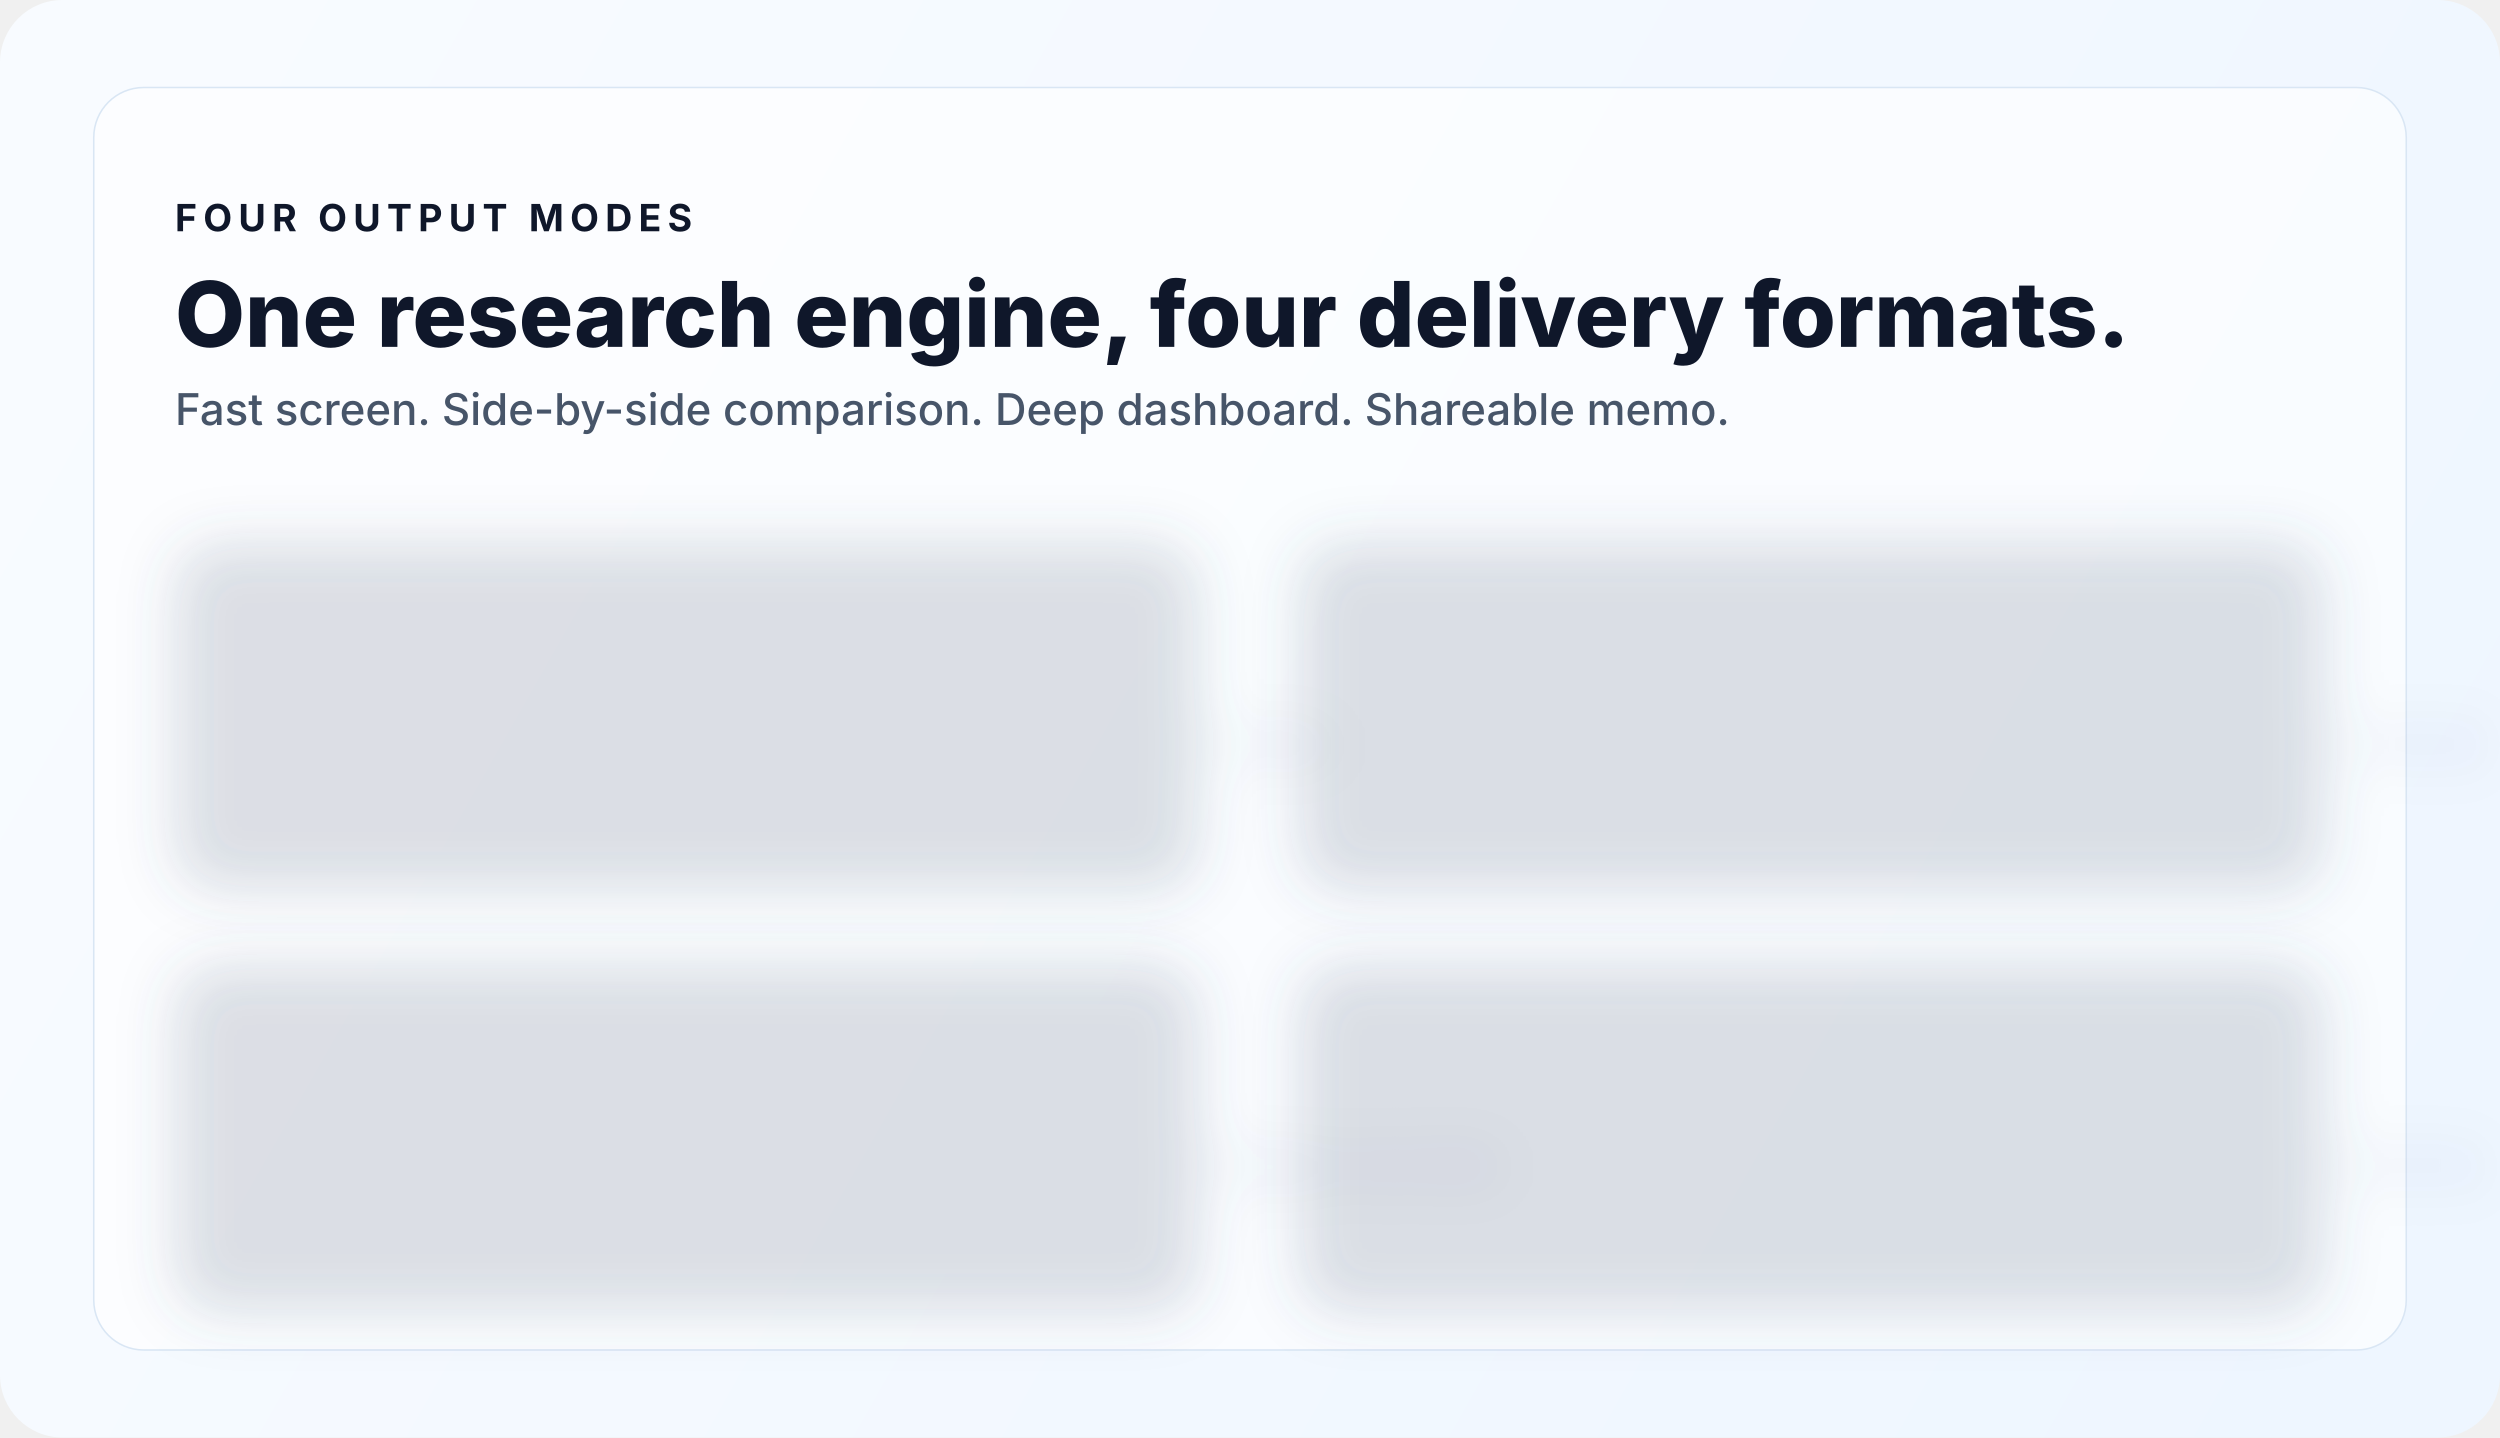
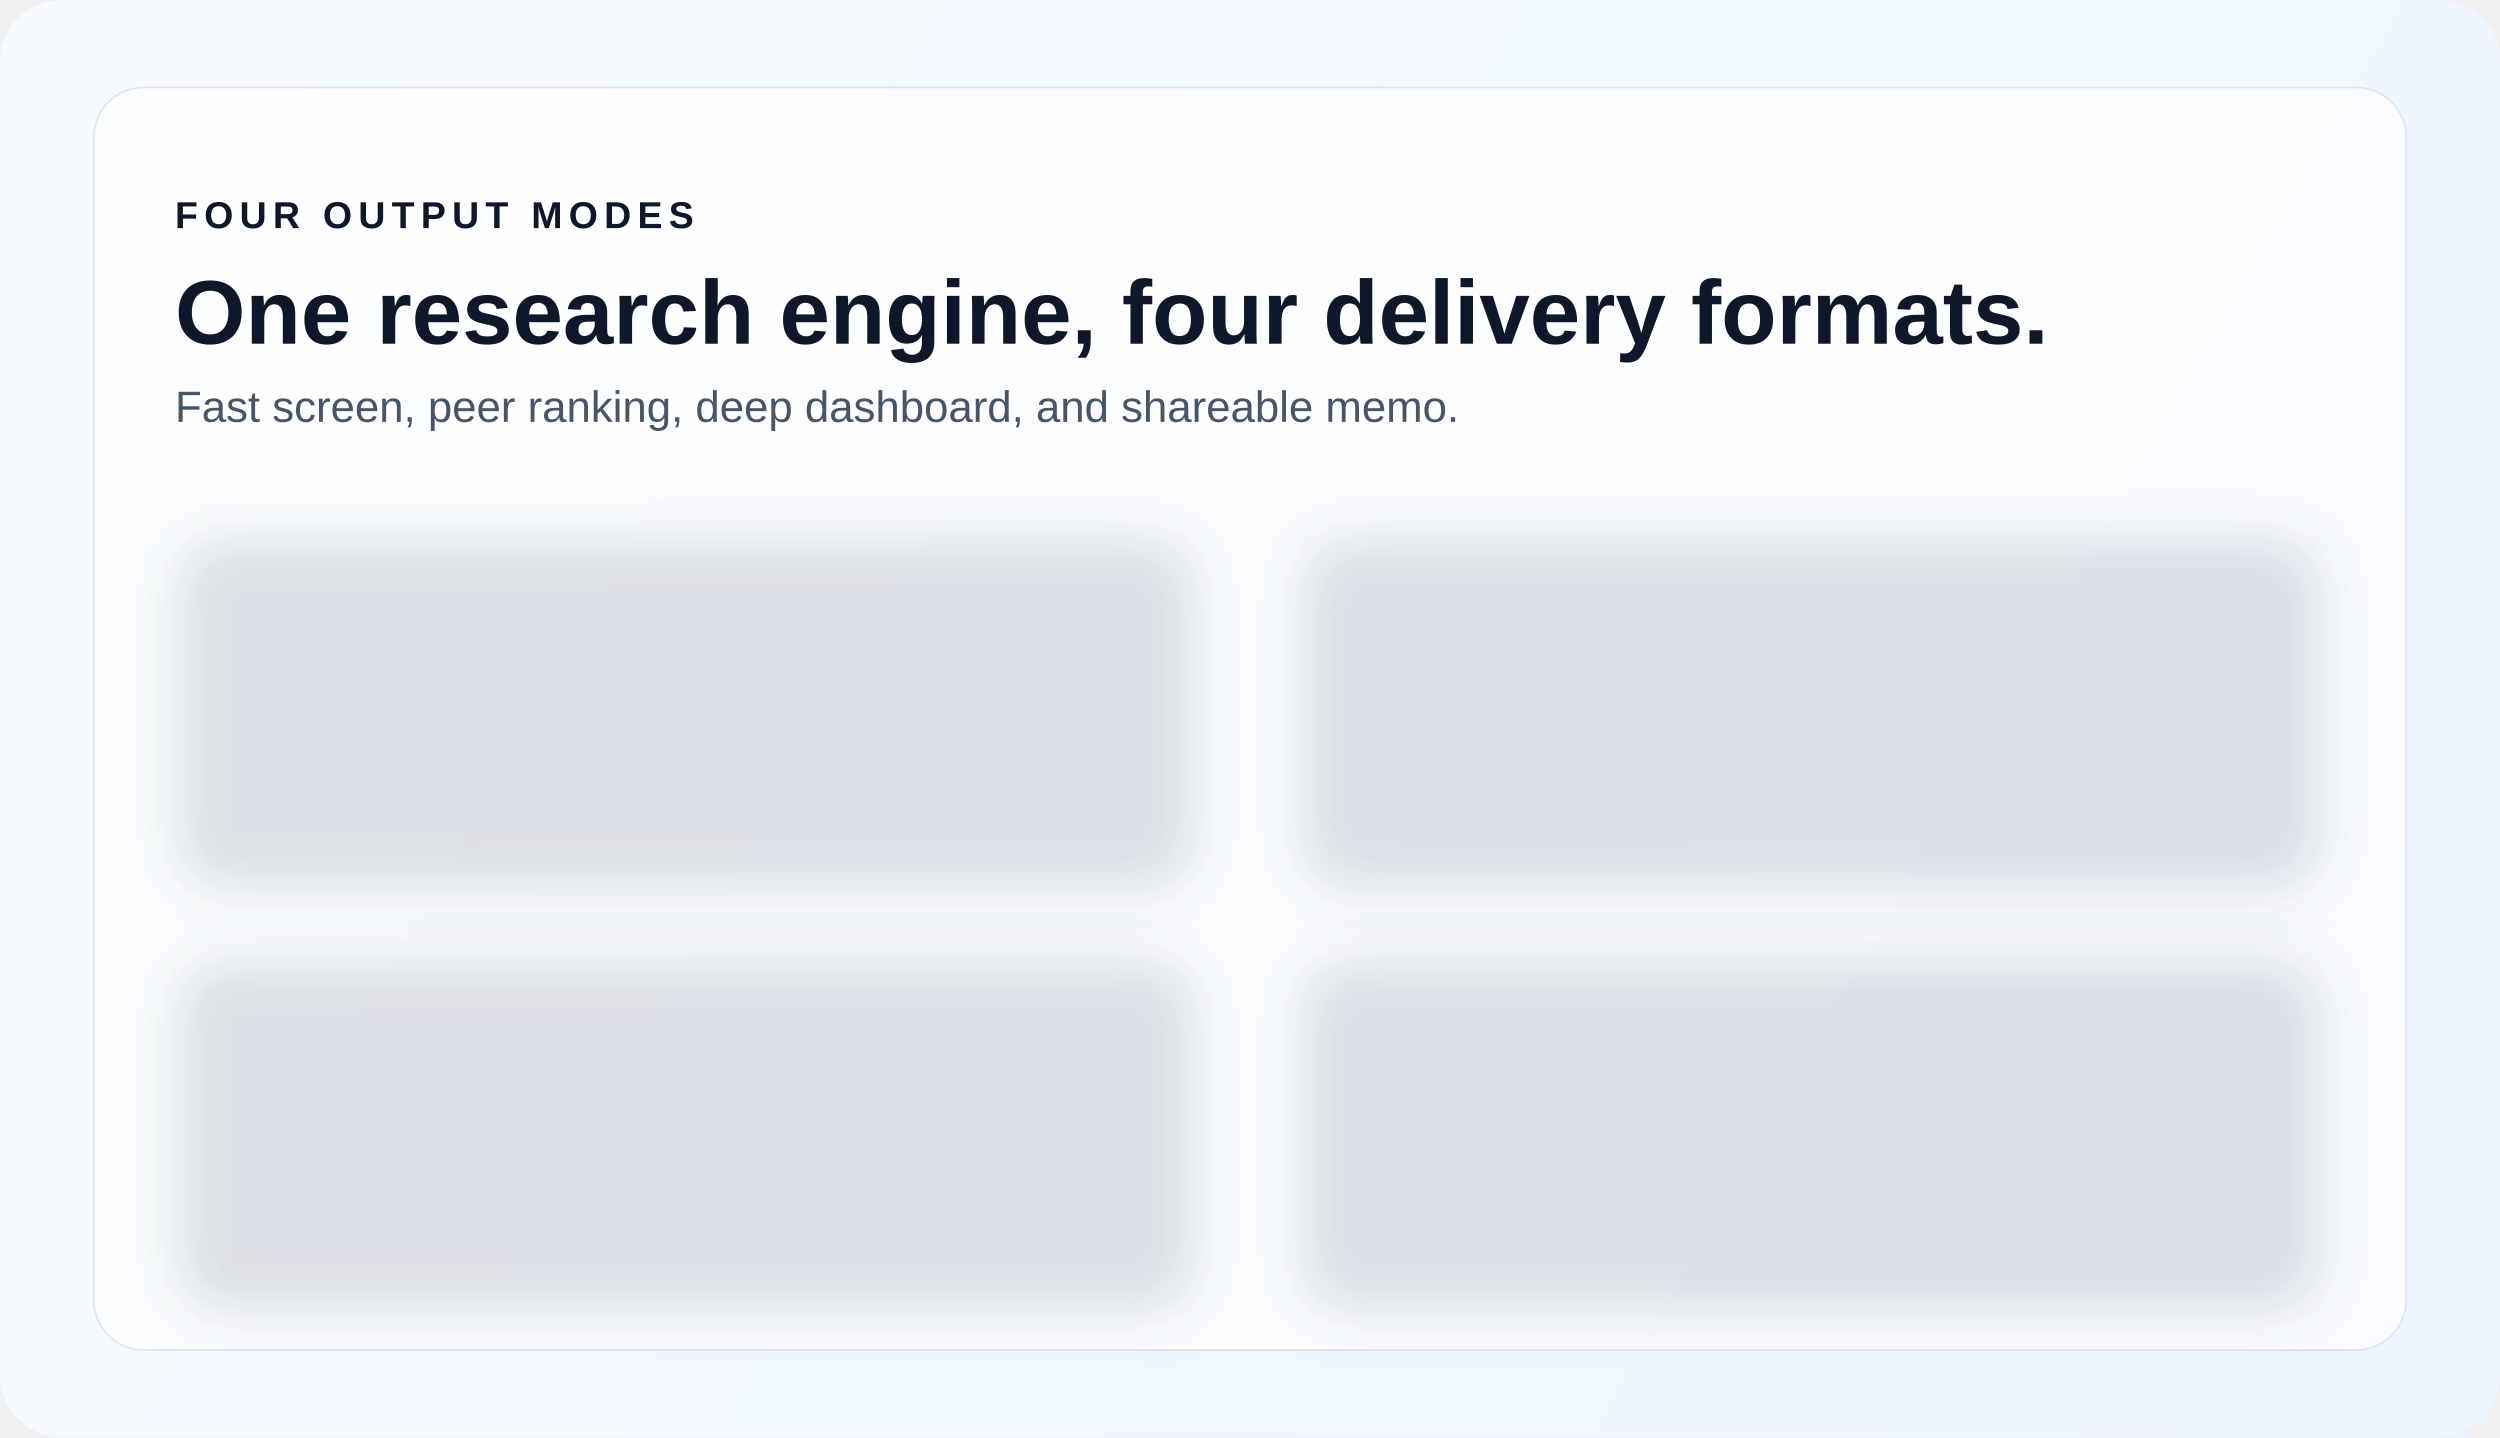
<svg xmlns="http://www.w3.org/2000/svg" width="1600" height="920" viewBox="0 0 1600 920" fill="none">
  <defs>
-     <linearGradient id="bg" x1="84" y1="54" x2="1526" y2="872" gradientUnits="userSpaceOnUse">
-       <stop offset="0" stop-color="#F8FBFF" />
-       <stop offset="1" stop-color="#EEF6FF" />
+     <linearGradient id="bg" x1="96" y1="64" x2="1516" y2="868" gradientUnits="userSpaceOnUse">
+       <stop offset="0" stop-color="#F7FBFF" />
+       <stop offset="1" stop-color="#EDF5FF" />
    </linearGradient>
    <linearGradient id="modeA" x1="0" y1="0" x2="1" y2="1">
      <stop offset="0" stop-color="#0F172A" />
      <stop offset="1" stop-color="#334155" />
    </linearGradient>
    <linearGradient id="modeB" x1="0" y1="0" x2="1" y2="1">
      <stop offset="0" stop-color="#0F766E" />
      <stop offset="1" stop-color="#14B8A6" />
    </linearGradient>
    <linearGradient id="modeC" x1="0" y1="0" x2="1" y2="1">
-       <stop offset="0" stop-color="#1D4ED8" />
+       <stop offset="0" stop-color="#2563EB" />
      <stop offset="1" stop-color="#38BDF8" />
    </linearGradient>
    <linearGradient id="modeD" x1="0" y1="0" x2="1" y2="1">
      <stop offset="0" stop-color="#EA580C" />
      <stop offset="1" stop-color="#FDBA74" />
    </linearGradient>
-     <filter id="softShadow" x="0" y="0" width="1600" height="920" filterUnits="userSpaceOnUse">
+     <filter id="shadow" x="0" y="0" width="1600" height="920" filterUnits="userSpaceOnUse">
      <feOffset dy="16" />
      <feGaussianBlur stdDeviation="18" />
      <feColorMatrix type="matrix" values="0 0 0 0 0.059 0 0 0 0 0.094 0 0 0 0 0.157 0 0 0 0.18 0" />
    </filter>
  </defs>
  <rect width="1600" height="920" rx="40" fill="url(#bg)" />
-   <rect x="60" y="56" width="1480" height="808" rx="32" fill="white" fill-opacity="0.62" stroke="#D9E6F4" />
-   <text x="112" y="148" fill="#0F172A" font-family="Inter, Arial, sans-serif" font-size="24" font-weight="700" letter-spacing="4">FOUR OUTPUT MODES</text>
-   <text x="112" y="222" fill="#0F172A" font-family="Inter, Arial, sans-serif" font-size="58" font-weight="800">One research engine, four delivery formats.</text>
-   <text x="112" y="272" fill="#475569" font-family="Inter, Arial, sans-serif" font-size="28" font-weight="500">Fast screen. Side-by-side comparison. Deep dashboard. Shareable memo.</text>
-   <g filter="url(#softShadow)">
-     <rect x="112" y="332" width="654" height="222" rx="28" fill="white" />
-     <rect x="112" y="332" width="654" height="58" rx="28" fill="#F8FAFC" />
-     <rect x="138" y="405" width="122" height="42" rx="21" fill="url(#modeA)" />
-     <text x="176" y="433" fill="white" font-family="Inter, Arial, sans-serif" font-size="22" font-weight="800">A</text>
-     <text x="278" y="430" fill="#0F172A" font-family="Inter, Arial, sans-serif" font-size="28" font-weight="800">Quick Briefing</text>
-     <text x="278" y="466" fill="#475569" font-family="Inter, Arial, sans-serif" font-size="20" font-weight="500">Single-page screen for fast triage and immediate next steps.</text>
-     <rect x="138" y="492" width="236" height="16" rx="8" fill="#E2E8F0" />
-     <rect x="138" y="520" width="198" height="16" rx="8" fill="#CBD5E1" />
-     <rect x="472" y="412" width="248" height="104" rx="20" fill="#F8FAFC" />
-     <path d="M498 490C532 470 558 458 586 440C614 422 638 430 694 390" stroke="#334155" stroke-width="8" stroke-linecap="round" />
+   <rect x="60" y="56" width="1480" height="808" rx="32" fill="white" fill-opacity="0.70" stroke="#D8E5F4" />
+   <g font-family="Segoe UI, Arial, sans-serif">
+     <text x="112" y="146" fill="#0F172A" font-size="24" font-weight="700" letter-spacing="4">FOUR OUTPUT MODES</text>
+     <text x="112" y="220" fill="#0F172A" font-size="58" font-weight="800">One research engine, four delivery formats.</text>
+     <text x="112" y="270" fill="#475569" font-size="28" font-weight="500">Fast screen, peer ranking, deep dashboard, and shareable memo.</text>
  </g>
-   <g filter="url(#softShadow)">
-     <rect x="832" y="332" width="654" height="222" rx="28" fill="white" />
-     <rect x="832" y="332" width="654" height="58" rx="28" fill="#F8FAFC" />
-     <rect x="858" y="405" width="122" height="42" rx="21" fill="url(#modeB)" />
-     <text x="896" y="433" fill="white" font-family="Inter, Arial, sans-serif" font-size="22" font-weight="800">B</text>
-     <text x="998" y="430" fill="#0F172A" font-family="Inter, Arial, sans-serif" font-size="28" font-weight="800">Peer Comparison</text>
-     <text x="998" y="466" fill="#475569" font-family="Inter, Arial, sans-serif" font-size="20" font-weight="500">Rank 2-5 names on the same framework and surface a best pick.</text>
-     <rect x="858" y="492" width="286" height="16" rx="8" fill="#E2E8F0" />
-     <rect x="858" y="520" width="254" height="16" rx="8" fill="#CBD5E1" />
-     <rect x="1232" y="412" width="208" height="104" rx="20" fill="#F8FAFC" />
+   <g filter="url(#shadow)" font-family="Segoe UI, Arial, sans-serif">
+     <rect x="112" y="328" width="654" height="226" rx="28" fill="white" />
+     <rect x="112" y="328" width="654" height="58" rx="28" fill="#F8FAFC" />
+     <rect x="138" y="404" width="128" height="42" rx="21" fill="url(#modeA)" />
+     <text x="188" y="432" fill="white" font-size="22" font-weight="800" text-anchor="middle">Mode A</text>
+     <text x="286" y="430" fill="#0F172A" font-size="28" font-weight="800">Quick Briefing</text>
+     <text x="286" y="466" fill="#475569" font-size="20" font-weight="500">Single-page screen for fast triage,</text>
+     <text x="286" y="494" fill="#475569" font-size="20" font-weight="500">verdict, and immediate next steps.</text>
+     <rect x="138" y="512" width="236" height="16" rx="8" fill="#E2E8F0" />
+     <rect x="138" y="538" width="198" height="16" rx="8" fill="#CBD5E1" />
+     <rect x="474" y="408" width="246" height="116" rx="22" fill="#F8FAFC" />
+     <path d="M500 500C534 480 562 466 590 448C620 430 646 438 694 398" stroke="#334155" stroke-width="8" stroke-linecap="round" />
+     <rect x="500" y="432" width="78" height="12" rx="6" fill="#CBD5E1" />
+     <rect x="500" y="454" width="98" height="12" rx="6" fill="#E2E8F0" />
+   </g>
+   <g filter="url(#shadow)" font-family="Segoe UI, Arial, sans-serif">
+     <rect x="832" y="328" width="654" height="226" rx="28" fill="white" />
+     <rect x="832" y="328" width="654" height="58" rx="28" fill="#F8FAFC" />
+     <rect x="858" y="404" width="128" height="42" rx="21" fill="url(#modeB)" />
+     <text x="908" y="432" fill="white" font-size="22" font-weight="800" text-anchor="middle">Mode B</text>
+     <text x="1006" y="430" fill="#0F172A" font-size="28" font-weight="800">Peer Comparison</text>
+     <text x="1006" y="466" fill="#475569" font-size="20" font-weight="500">Rank 2 to 5 names on the same framework</text>
+     <text x="1006" y="494" fill="#475569" font-size="20" font-weight="500">and surface a best pick with a reason.</text>
+     <rect x="858" y="512" width="286" height="16" rx="8" fill="#E2E8F0" />
+     <rect x="858" y="538" width="252" height="16" rx="8" fill="#CBD5E1" />
+     <rect x="1232" y="408" width="208" height="116" rx="22" fill="#F8FAFC" />
    <rect x="1254" y="432" width="164" height="14" rx="7" fill="#CCFBF1" />
    <rect x="1254" y="458" width="136" height="14" rx="7" fill="#99F6E4" />
    <rect x="1254" y="484" width="110" height="14" rx="7" fill="#5EEAD4" />
  </g>
-   <g filter="url(#softShadow)">
-     <rect x="112" y="602" width="654" height="222" rx="28" fill="white" />
-     <rect x="112" y="602" width="654" height="58" rx="28" fill="#F8FAFC" />
-     <rect x="138" y="675" width="122" height="42" rx="21" fill="url(#modeC)" />
-     <text x="176" y="703" fill="white" font-family="Inter, Arial, sans-serif" font-size="22" font-weight="800">C</text>
-     <text x="278" y="700" fill="#0F172A" font-family="Inter, Arial, sans-serif" font-size="28" font-weight="800">Deep Dive Dashboard</text>
-     <text x="278" y="736" fill="#475569" font-family="Inter, Arial, sans-serif" font-size="20" font-weight="500">The default mode with valuation, charts, risks, and strategy in one view.</text>
-     <rect x="472" y="676" width="248" height="112" rx="20" fill="#F8FAFC" />
-     <rect x="494" y="698" width="72" height="52" rx="16" fill="#DBEAFE" />
-     <rect x="578" y="698" width="54" height="52" rx="16" fill="#BFDBFE" />
-     <rect x="644" y="698" width="54" height="52" rx="16" fill="#93C5FD" />
-     <path d="M494 772H694" stroke="#CBD5E1" stroke-width="8" stroke-linecap="round" />
+   <g filter="url(#shadow)" font-family="Segoe UI, Arial, sans-serif">
+     <rect x="112" y="598" width="654" height="226" rx="28" fill="white" />
+     <rect x="112" y="598" width="654" height="58" rx="28" fill="#F8FAFC" />
+     <rect x="138" y="674" width="128" height="42" rx="21" fill="url(#modeC)" />
+     <text x="188" y="702" fill="white" font-size="22" font-weight="800" text-anchor="middle">Mode C</text>
+     <text x="286" y="700" fill="#0F172A" font-size="28" font-weight="800">Deep Dive Dashboard</text>
+     <text x="286" y="736" fill="#475569" font-size="20" font-weight="500">Default mode with valuation, charts, risks,</text>
+     <text x="286" y="764" fill="#475569" font-size="20" font-weight="500">macro context, and strategy in one view.</text>
+     <rect x="474" y="676" width="246" height="116" rx="22" fill="#F8FAFC" />
+     <rect x="496" y="698" width="72" height="52" rx="16" fill="#DBEAFE" />
+     <rect x="580" y="698" width="54" height="52" rx="16" fill="#BFDBFE" />
+     <rect x="646" y="698" width="52" height="52" rx="16" fill="#93C5FD" />
+     <path d="M496 774H698" stroke="#CBD5E1" stroke-width="8" stroke-linecap="round" />
  </g>
-   <g filter="url(#softShadow)">
-     <rect x="832" y="602" width="654" height="222" rx="28" fill="white" />
-     <rect x="832" y="602" width="654" height="58" rx="28" fill="#FFF7ED" />
-     <rect x="858" y="675" width="122" height="42" rx="21" fill="url(#modeD)" />
-     <text x="896" y="703" fill="white" font-family="Inter, Arial, sans-serif" font-size="22" font-weight="800">D</text>
-     <text x="998" y="700" fill="#0F172A" font-family="Inter, Arial, sans-serif" font-size="28" font-weight="800">Investment Memo</text>
-     <text x="998" y="736" fill="#475569" font-family="Inter, Arial, sans-serif" font-size="20" font-weight="500">Long-form DOCX output built for review, sharing, and archive quality.</text>
-     <rect x="1232" y="674" width="208" height="120" rx="20" fill="#FFF7ED" />
-     <rect x="1254" y="696" width="164" height="12" rx="6" fill="#FED7AA" />
-     <rect x="1254" y="722" width="148" height="12" rx="6" fill="#FDBA74" />
-     <rect x="1254" y="748" width="130" height="12" rx="6" fill="#FB923C" />
-     <rect x="1254" y="774" width="104" height="12" rx="6" fill="#F97316" />
+   <g filter="url(#shadow)" font-family="Segoe UI, Arial, sans-serif">
+     <rect x="832" y="598" width="654" height="226" rx="28" fill="white" />
+     <rect x="832" y="598" width="654" height="58" rx="28" fill="#FFF7ED" />
+     <rect x="858" y="674" width="128" height="42" rx="21" fill="url(#modeD)" />
+     <text x="908" y="702" fill="white" font-size="22" font-weight="800" text-anchor="middle">Mode D</text>
+     <text x="1006" y="700" fill="#0F172A" font-size="28" font-weight="800">Investment Memo</text>
+     <text x="1006" y="736" fill="#475569" font-size="20" font-weight="500">Long-form DOCX output built for review,</text>
+     <text x="1006" y="764" fill="#475569" font-size="20" font-weight="500">sharing, and archive-quality writeups.</text>
+     <rect x="1232" y="676" width="208" height="120" rx="22" fill="#FFF7ED" />
+     <rect x="1254" y="698" width="164" height="12" rx="6" fill="#FED7AA" />
+     <rect x="1254" y="724" width="148" height="12" rx="6" fill="#FDBA74" />
+     <rect x="1254" y="750" width="132" height="12" rx="6" fill="#FB923C" />
+     <rect x="1254" y="776" width="104" height="12" rx="6" fill="#F97316" />
  </g>
</svg>
